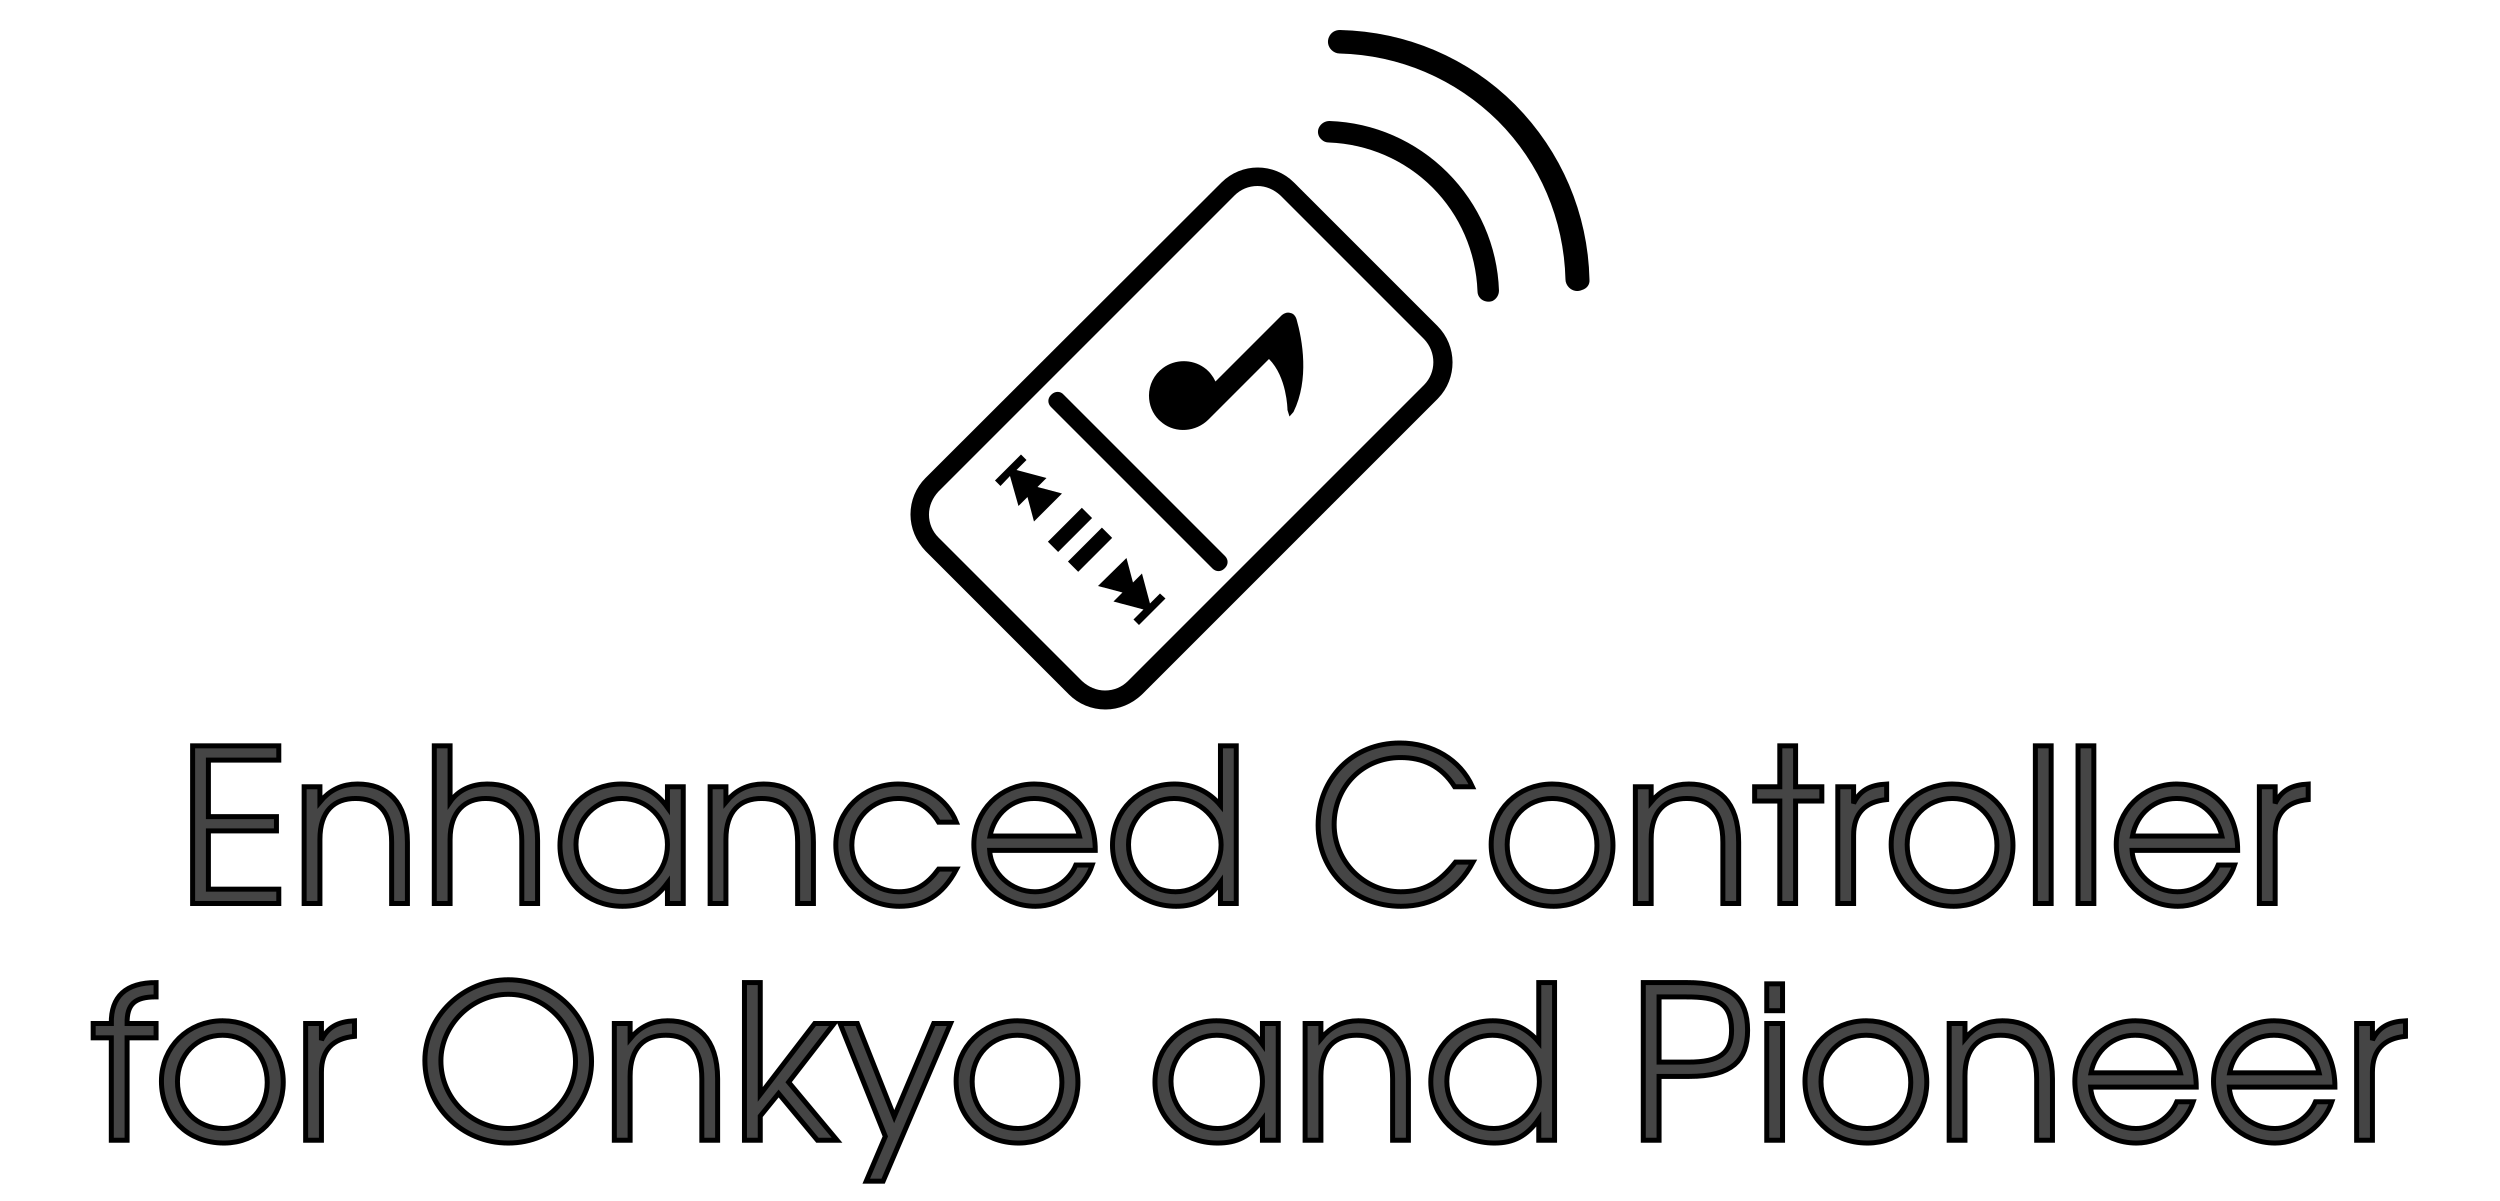
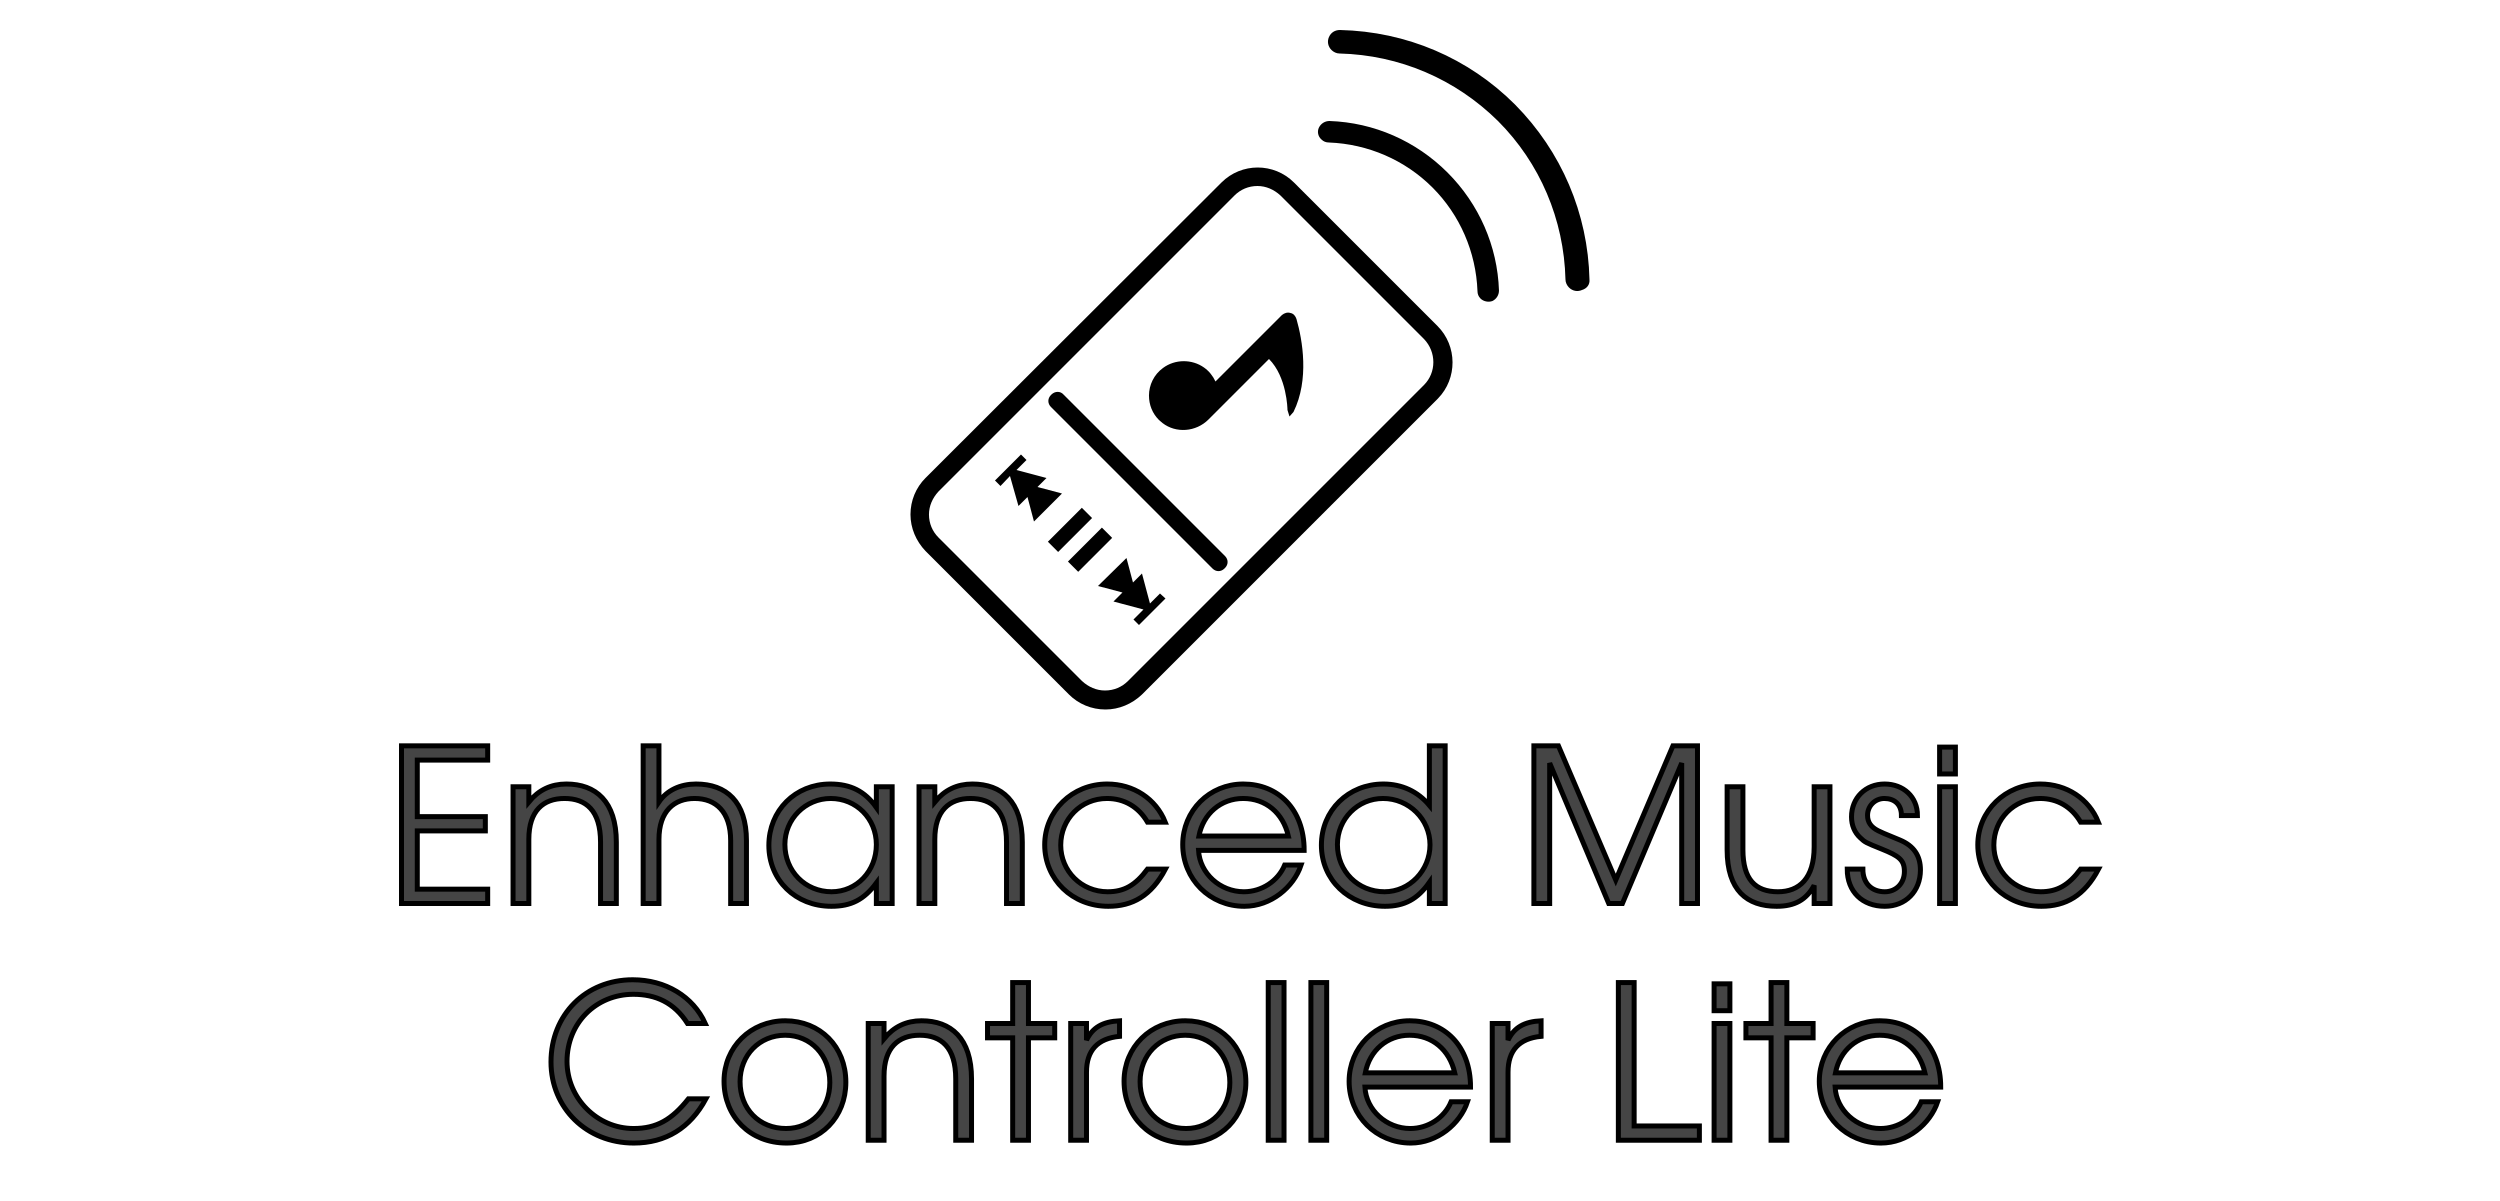
<svg xmlns="http://www.w3.org/2000/svg" height="240.2" width="500" xml:space="preserve" viewBox="0 0 500 240.2" y="0px" x="0px" id="Layer_1" version="1.1">
  <defs id="defs75" />
  <style id="style2" type="text/css">
	.st0{fill:#0096FF;}
</style>
  <g id="g920" transform="translate(-0.0054131,-3.999995)">
    <path class="st0" d="m 287.5,69.2 -28.7,-28.7 c -4,-4 -10.5,-4 -14.5,0 l -59.2,59.1 c -1.9,1.9 -3,4.5 -3,7.3 0,2.7 1.1,5.3 3,7.3 l 28.7,28.7 c 1.9,1.9 4.5,3 7.3,3 2.7,0 5.3,-1.1 7.3,-3 l 59.2,-59.2 c 3.9,-4 3.9,-10.5 -0.1,-14.5 z m -2.7,11.8 L 225.6,140.2 c -1.2,1.2 -2.8,1.9 -4.6,1.9 -1.7,0 -3.3,-0.7 -4.6,-1.9 l -28.7,-28.7 c -1.2,-1.2 -1.9,-2.8 -1.9,-4.6 0,-1.7 0.7,-3.3 1.9,-4.6 l 59.2,-59.2 c 1.2,-1.2 2.8,-1.9 4.6,-1.9 1.7,0 3.3,0.7 4.6,1.9 l 28.7,28.7 c 2.5,2.6 2.5,6.7 0,9.2 z" id="path4" style="fill:#000000;fill-opacity:1;stroke:none" />
    <g id="g16" style="fill:#000000;fill-opacity:1;stroke:none" transform="translate(-45.1,-41.39999)">
      <g id="g10" style="fill:#000000;fill-opacity:1;stroke:none">
        <rect x="254.3" y="149.9" transform="matrix(0.7071,-0.7071,0.7071,0.7071,-31.1273,227.5646)" class="st0" width="9.6" height="2.9" id="rect6" style="fill:#000000;fill-opacity:1;stroke:none" />
        <rect x="258.3" y="153.9" transform="matrix(0.7071,-0.7071,0.7071,0.7071,-32.7709,231.5325)" class="st0" width="9.6" height="2.9" id="rect8" style="fill:#000000;fill-opacity:1;stroke:none" />
      </g>
      <polygon class="st0" points="277.1,164.1 275.1,166.1 273.5,160.1 271.7,161.9 270.4,157 264.7,162.6 269.6,163.9 267.8,165.7 273.8,167.3 271.8,169.3 272.9,170.4 278.2,165.1 " id="polygon12" style="fill:#000000;fill-opacity:1;stroke:none" />
      <polygon class="st0" points="252.6,142.8 254.4,141 248.4,139.4 250.4,137.4 249.3,136.3 244.1,141.5 245.2,142.6 247.1,140.6 248.8,146.6 250.6,144.8 251.9,149.7 257.5,144.1 " id="polygon14" style="fill:#000000;fill-opacity:1;stroke:none" />
    </g>
    <path class="st0" d="m 258.7,86.4 c 3.2,-6.5 1.8,-14.4 0.6,-18.6 -0.2,-0.6 -0.6,-1.1 -1.2,-1.2 -0.6,-0.2 -1.2,0 -1.7,0.4 l -13.3,13.3 c -0.5,-1.1 -1.3,-2.1 -2.3,-2.8 -2.4,-1.7 -5.8,-1.7 -8.2,0.1 -1.8,1.3 -2.8,3.4 -2.8,5.5 0,1.9 0.7,3.6 2,4.9 0.2,0.2 0.5,0.4 0.7,0.6 2.7,2.1 6.7,1.8 9.2,-0.7 l 12.1,-12.1 c 3.6,3.6 3.7,10 3.7,10.2 l 0.4,1.3 z" id="path18" style="fill:#000000;fill-opacity:1;stroke:none" />
    <path class="st0" d="M 212.7,82.9 245,115.2 c 0.7,0.7 0.7,1.7 0,2.4 l -0.1,0.1 c -0.7,0.7 -1.7,0.7 -2.4,0 L 210.2,85.4 c -0.7,-0.7 -0.7,-1.7 0,-2.4 l 0.1,-0.1 c 0.7,-0.7 1.8,-0.7 2.4,0 z" id="path20" style="fill:#000000;fill-opacity:1;stroke:none" />
    <g id="g26" style="fill:#000000;fill-opacity:1;stroke:none" transform="translate(-45.1,-41.39999)">
      <path class="st0" d="m 344.9,103.5 c -0.3,-8.9 -4,-17.3 -10.3,-23.6 -6.3,-6.3 -14.7,-10 -23.6,-10.3 -0.9,0 -1.7,0.5 -2.1,1.3 -0.4,0.8 -0.2,1.8 0.5,2.4 0.4,0.4 0.9,0.6 1.5,0.6 7.8,0.3 15.2,3.5 20.7,9 5.5,5.5 8.7,12.9 9,20.7 0,0.6 0.2,1.1 0.6,1.5 0.6,0.6 1.6,0.8 2.4,0.5 0.8,-0.4 1.3,-1.2 1.3,-2.1 z" id="path22" style="fill:#000000;fill-opacity:1;stroke:none" />
      <path class="st0" d="m 363,101.3 c -0.3,-13.2 -5.6,-25.6 -14.9,-35 -9.3,-9.3 -21.7,-14.6 -35,-14.9 -1,0 -1.8,0.5 -2.2,1.4 -0.4,0.9 -0.2,1.9 0.5,2.6 0.4,0.4 1,0.7 1.6,0.7 12,0.3 23.2,5.1 31.7,13.5 8.4,8.4 13.2,19.7 13.5,31.7 0,0.6 0.3,1.2 0.7,1.6 0.7,0.7 1.7,0.9 2.6,0.5 1,-0.3 1.6,-1.1 1.5,-2.1 z" id="path24" style="fill:#000000;fill-opacity:1;stroke:none" />
    </g>
  </g>
-   <text xml:space="preserve" style="font-style:normal;font-weight:normal;font-size:96px;line-height:1.25;font-family:sans-serif;letter-spacing:0px;word-spacing:0px;fill:#000000;fill-opacity:0.727;stroke:#000000;stroke-opacity:1" x="35.274" y="180.695" id="text880">
-     <tspan x="35.274" y="180.695" style="font-style:normal;font-variant:normal;font-weight:normal;font-stretch:normal;font-size:42.667px;font-family:'TeX Gyre Adventor';-inkscape-font-specification:'TeX Gyre Adventor';fill:#000000;fill-opacity:0.727;stroke:#000000;stroke-opacity:1" id="tspan886">Enhanced Controller</tspan>
+   <text xml:space="preserve" style="font-style:normal;font-weight:normal;font-size:96px;line-height:1.25;font-family:sans-serif;letter-spacing:0px;word-spacing:0px;fill:#000000;fill-opacity:0.727;stroke:#000000;stroke-opacity:1" x="77.051" y="180.695" id="text880">
+     <tspan x="77.051" y="180.695" style="font-style:normal;font-variant:normal;font-weight:normal;font-stretch:normal;font-size:42.667px;font-family:'TeX Gyre Adventor';-inkscape-font-specification:'TeX Gyre Adventor';fill:#000000;fill-opacity:0.727;stroke:#000000;stroke-opacity:1" id="tspan886">Enhanced Music</tspan>
  </text>
-   <text xml:space="preserve" style="font-style:normal;font-weight:normal;font-size:96px;line-height:1.25;font-family:sans-serif;letter-spacing:0px;word-spacing:0px;fill:#000000;fill-opacity:0.727;stroke:#000000;stroke-opacity:1" x="17.95" y="228.045" id="text880-6">
-     <tspan x="17.95" y="228.045" style="font-style:normal;font-variant:normal;font-weight:normal;font-stretch:normal;font-size:42.667px;font-family:'TeX Gyre Adventor';-inkscape-font-specification:'TeX Gyre Adventor';fill:#000000;fill-opacity:0.727;stroke:#000000;stroke-opacity:1" id="tspan886-2">for Onkyo and Pioneer </tspan>
+   <text xml:space="preserve" style="font-style:normal;font-weight:normal;font-size:96px;line-height:1.25;font-family:sans-serif;letter-spacing:0px;word-spacing:0px;fill:#000000;fill-opacity:0.727;stroke:#000000;stroke-opacity:1" x="108.326" y="228.045" id="text880-6">
+     <tspan x="108.326" y="228.045" style="font-style:normal;font-variant:normal;font-weight:normal;font-stretch:normal;font-size:42.667px;font-family:'TeX Gyre Adventor';-inkscape-font-specification:'TeX Gyre Adventor';fill:#000000;fill-opacity:0.727;stroke:#000000;stroke-opacity:1" id="tspan886-2">Controller Lite </tspan>
  </text>
</svg>
